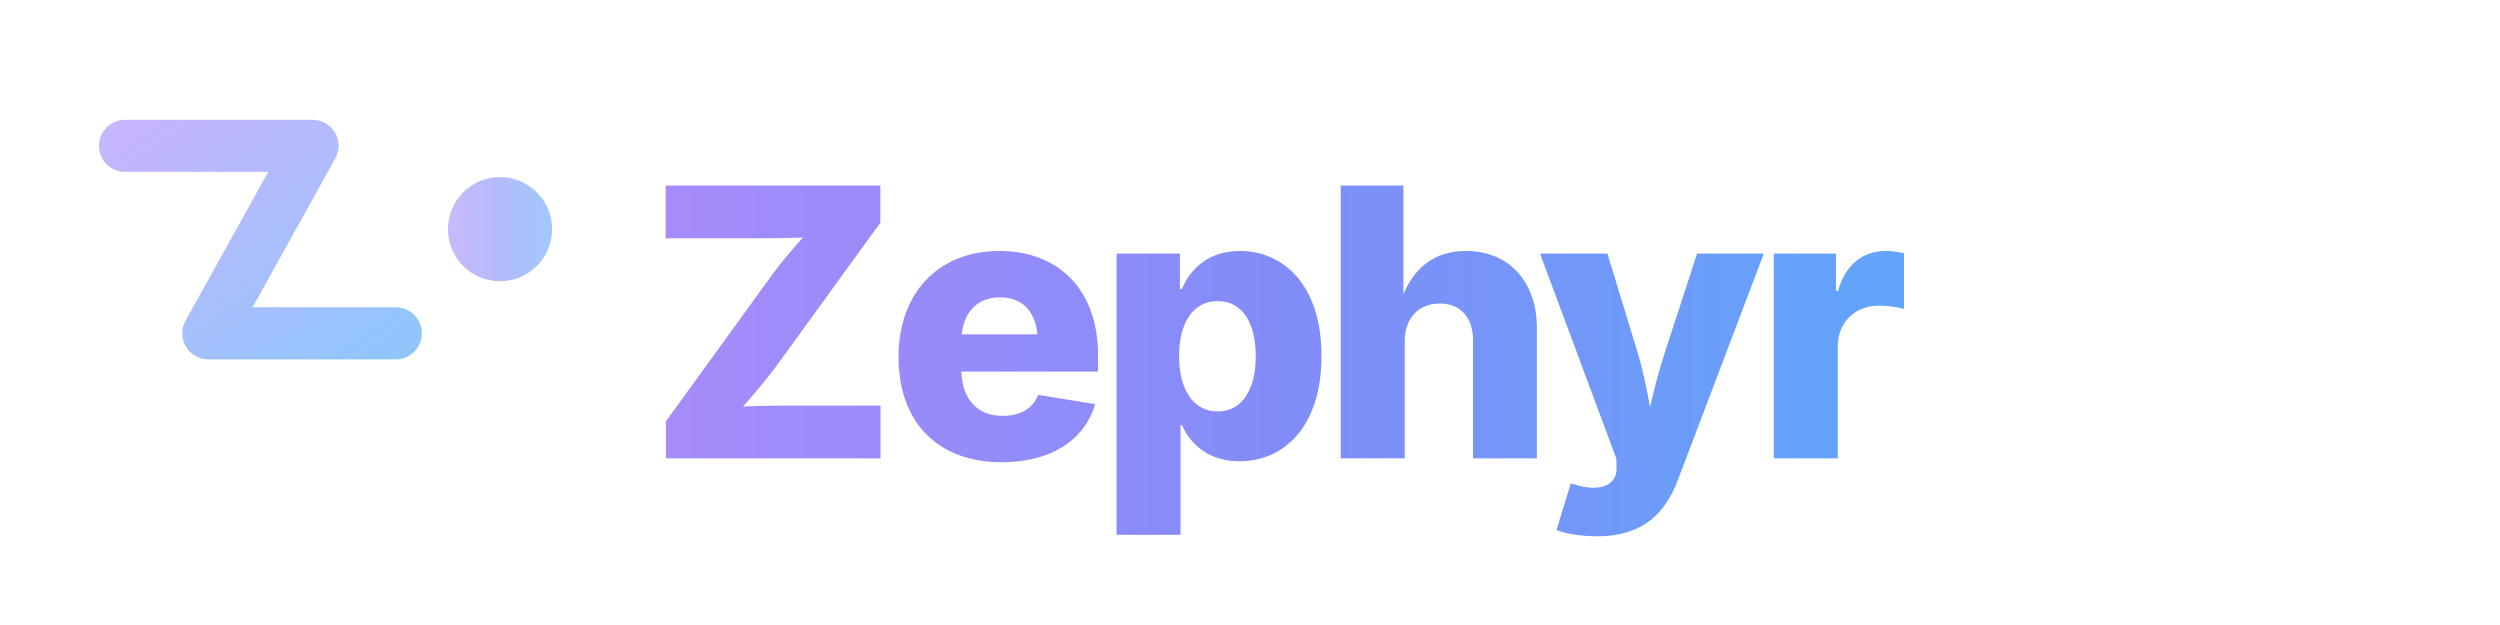
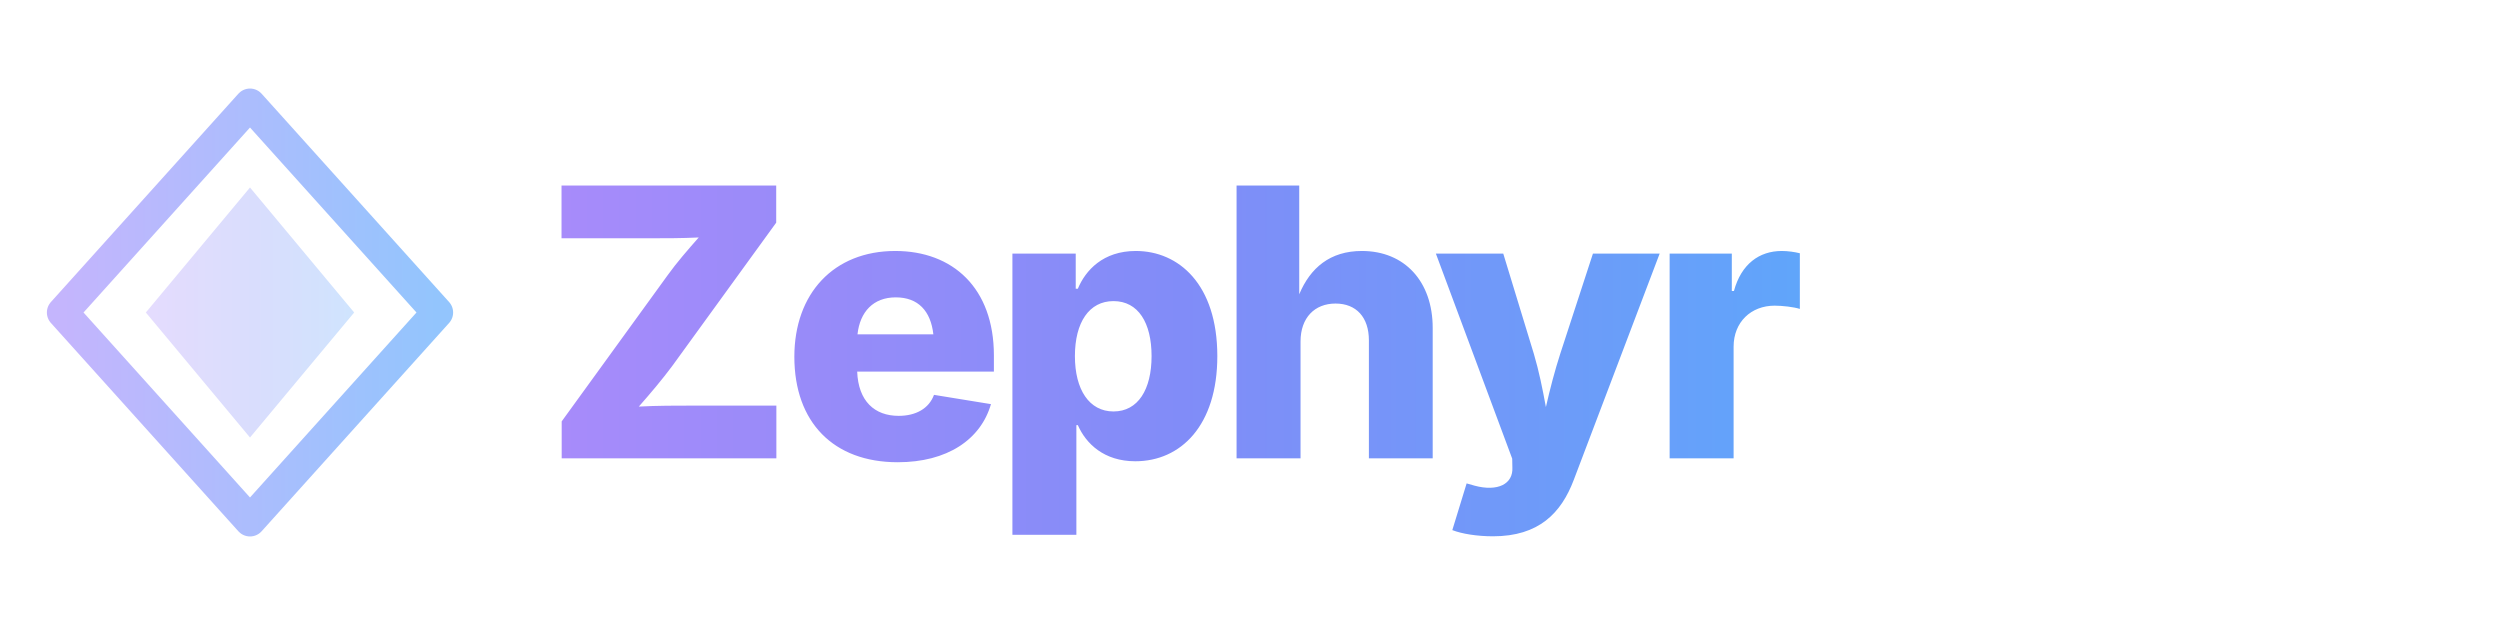
<svg xmlns="http://www.w3.org/2000/svg" viewBox="0 0 240 60" fill="none">
  <defs>
    <linearGradient id="zephGradDark" x1="0%" y1="0%" x2="100%" y2="0%">
      <stop offset="0%" stop-color="#a78bfa" />
      <stop offset="50%" stop-color="#818cf8" />
      <stop offset="100%" stop-color="#60a5fa" />
    </linearGradient>
-     <linearGradient id="zephAccentDark" x1="0%" y1="0%" x2="100%" y2="100%">
+     <linearGradient id="zephAccentDark" x1="0%" y1="0%" x2="100%" y2="0%">
      <stop offset="0%" stop-color="#c4b5fd" />
      <stop offset="100%" stop-color="#93c5fd" />
    </linearGradient>
  </defs>
-   <path d="M12 14 L30 14 L20 32 L38 32" stroke="url(#zephAccentDark)" stroke-width="5" stroke-linecap="round" stroke-linejoin="round" fill="none" />
-   <circle cx="48" cy="22" r="5" fill="url(#zephGradDark)" opacity="0.6" />
-   <text x="62" y="44" font-family="Inter, system-ui, -apple-system, sans-serif" font-size="36" font-weight="800" fill="url(#zephGradDark)" letter-spacing="-0.04em">Zephyr</text>
+   <path d="M24 10 L42 30 L24 50 L6 30 Z" stroke="url(#zephAccentDark)" stroke-width="3" stroke-linejoin="round" fill="none" />
+   <path d="M24 18 L34 30 L24 42 L14 30 Z" fill="url(#zephGradDark)" opacity="0.3" />
+   <text x="52" y="44" font-family="Inter, system-ui, -apple-system, sans-serif" font-size="36" font-weight="800" fill="url(#zephGradDark)" letter-spacing="-0.04em">Zephyr</text>
</svg>
